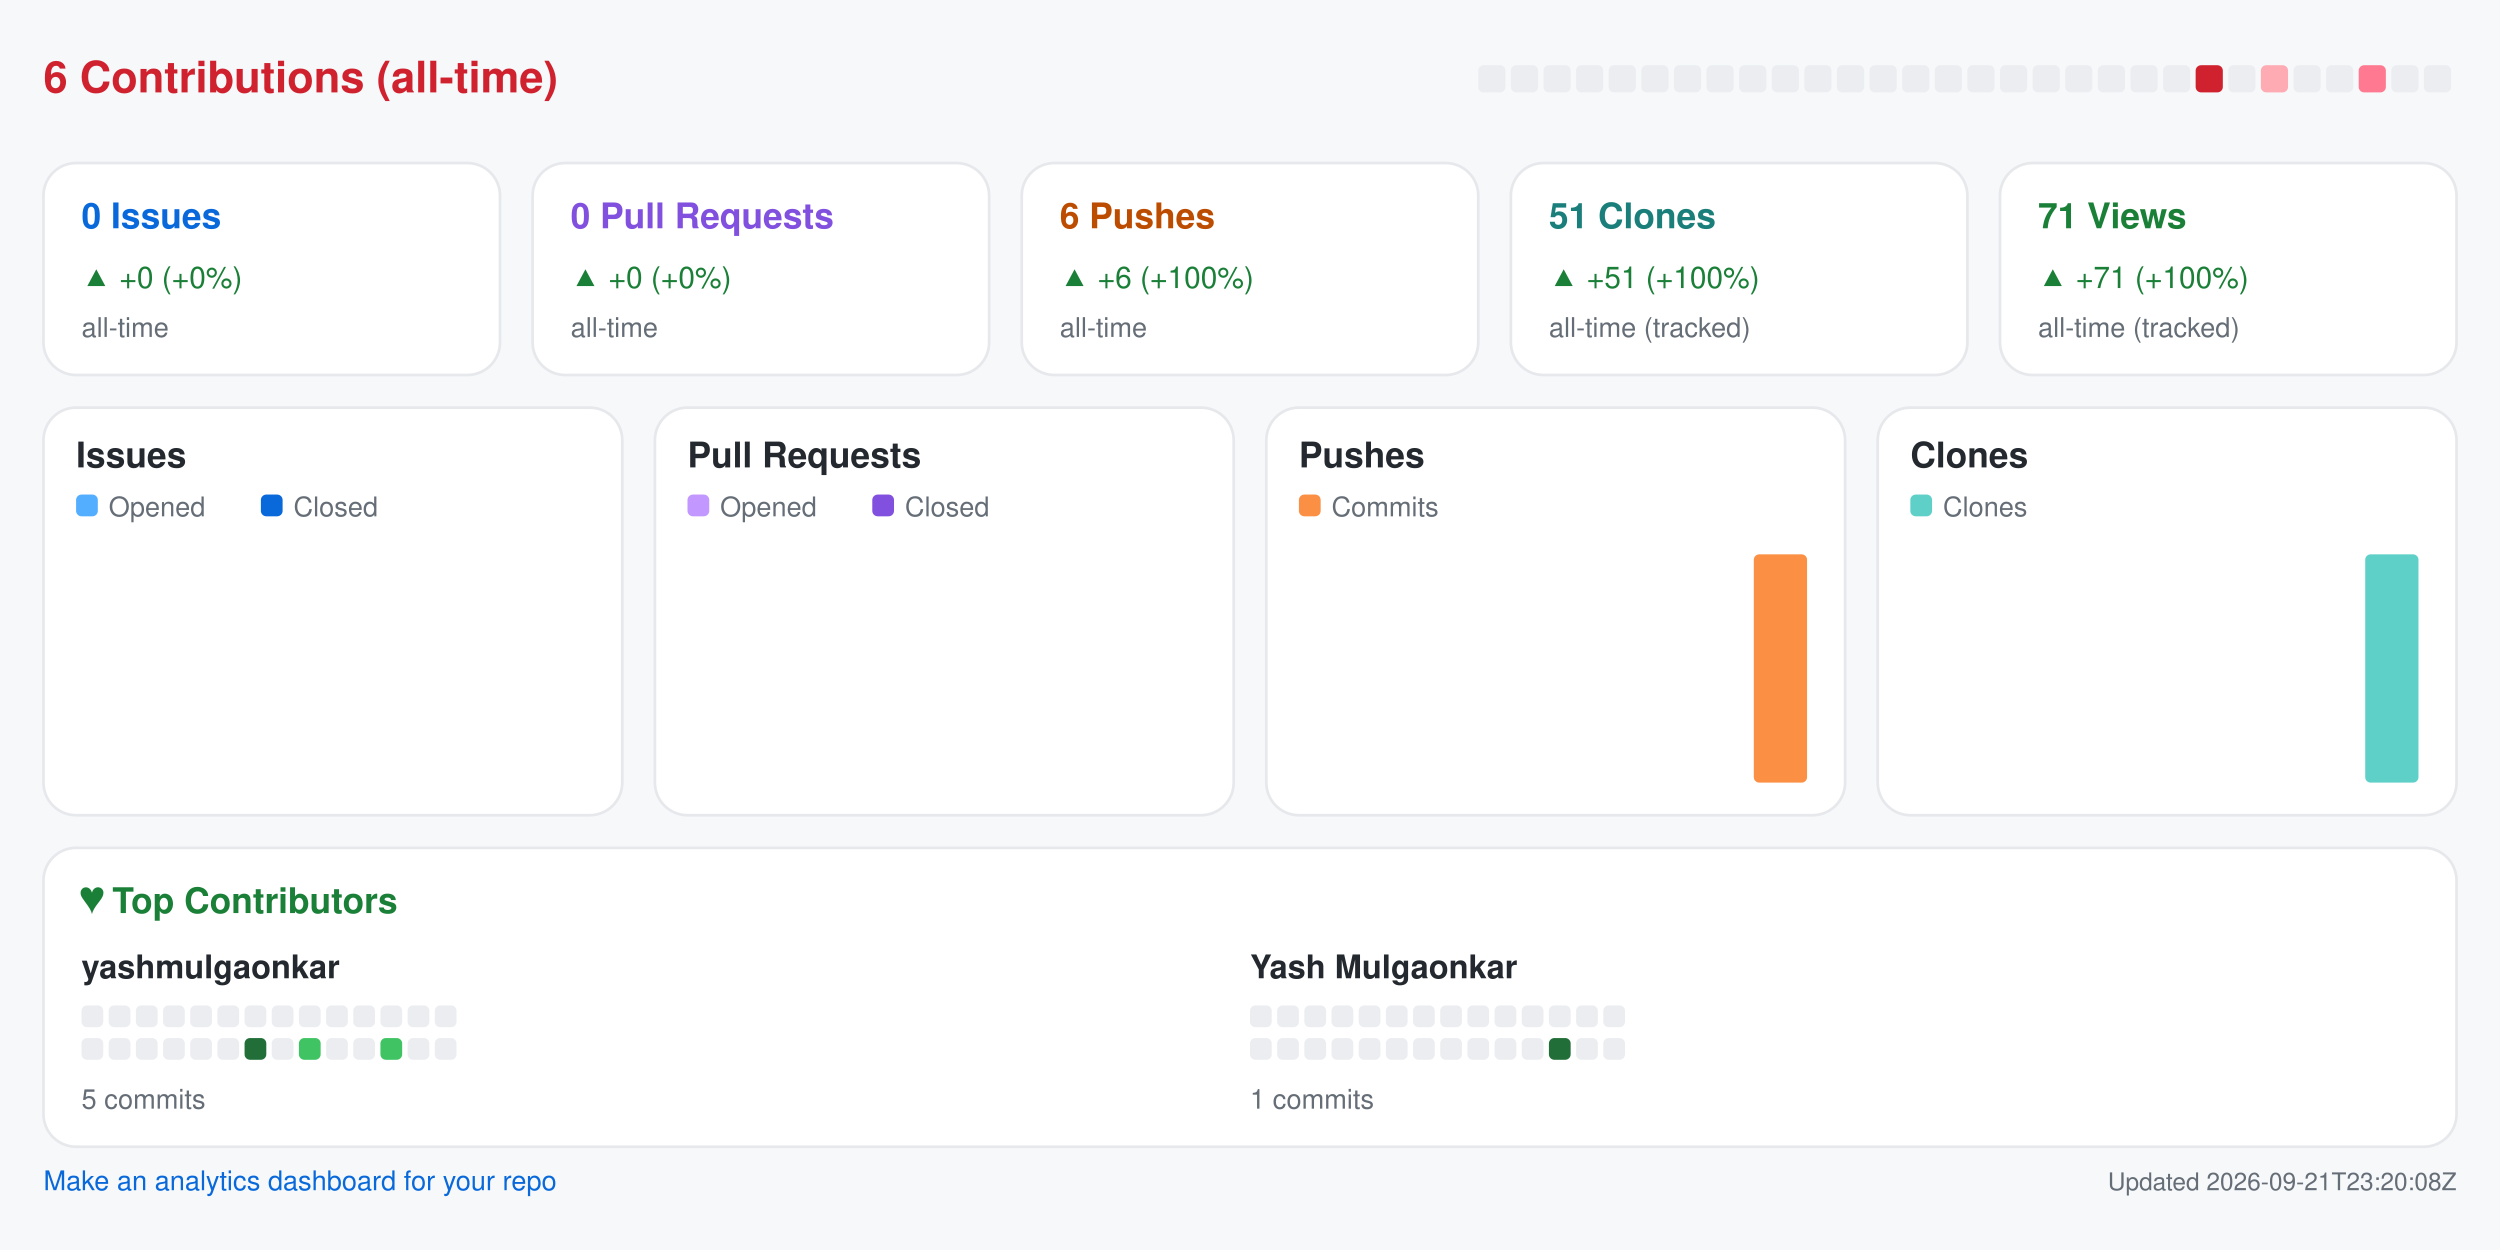
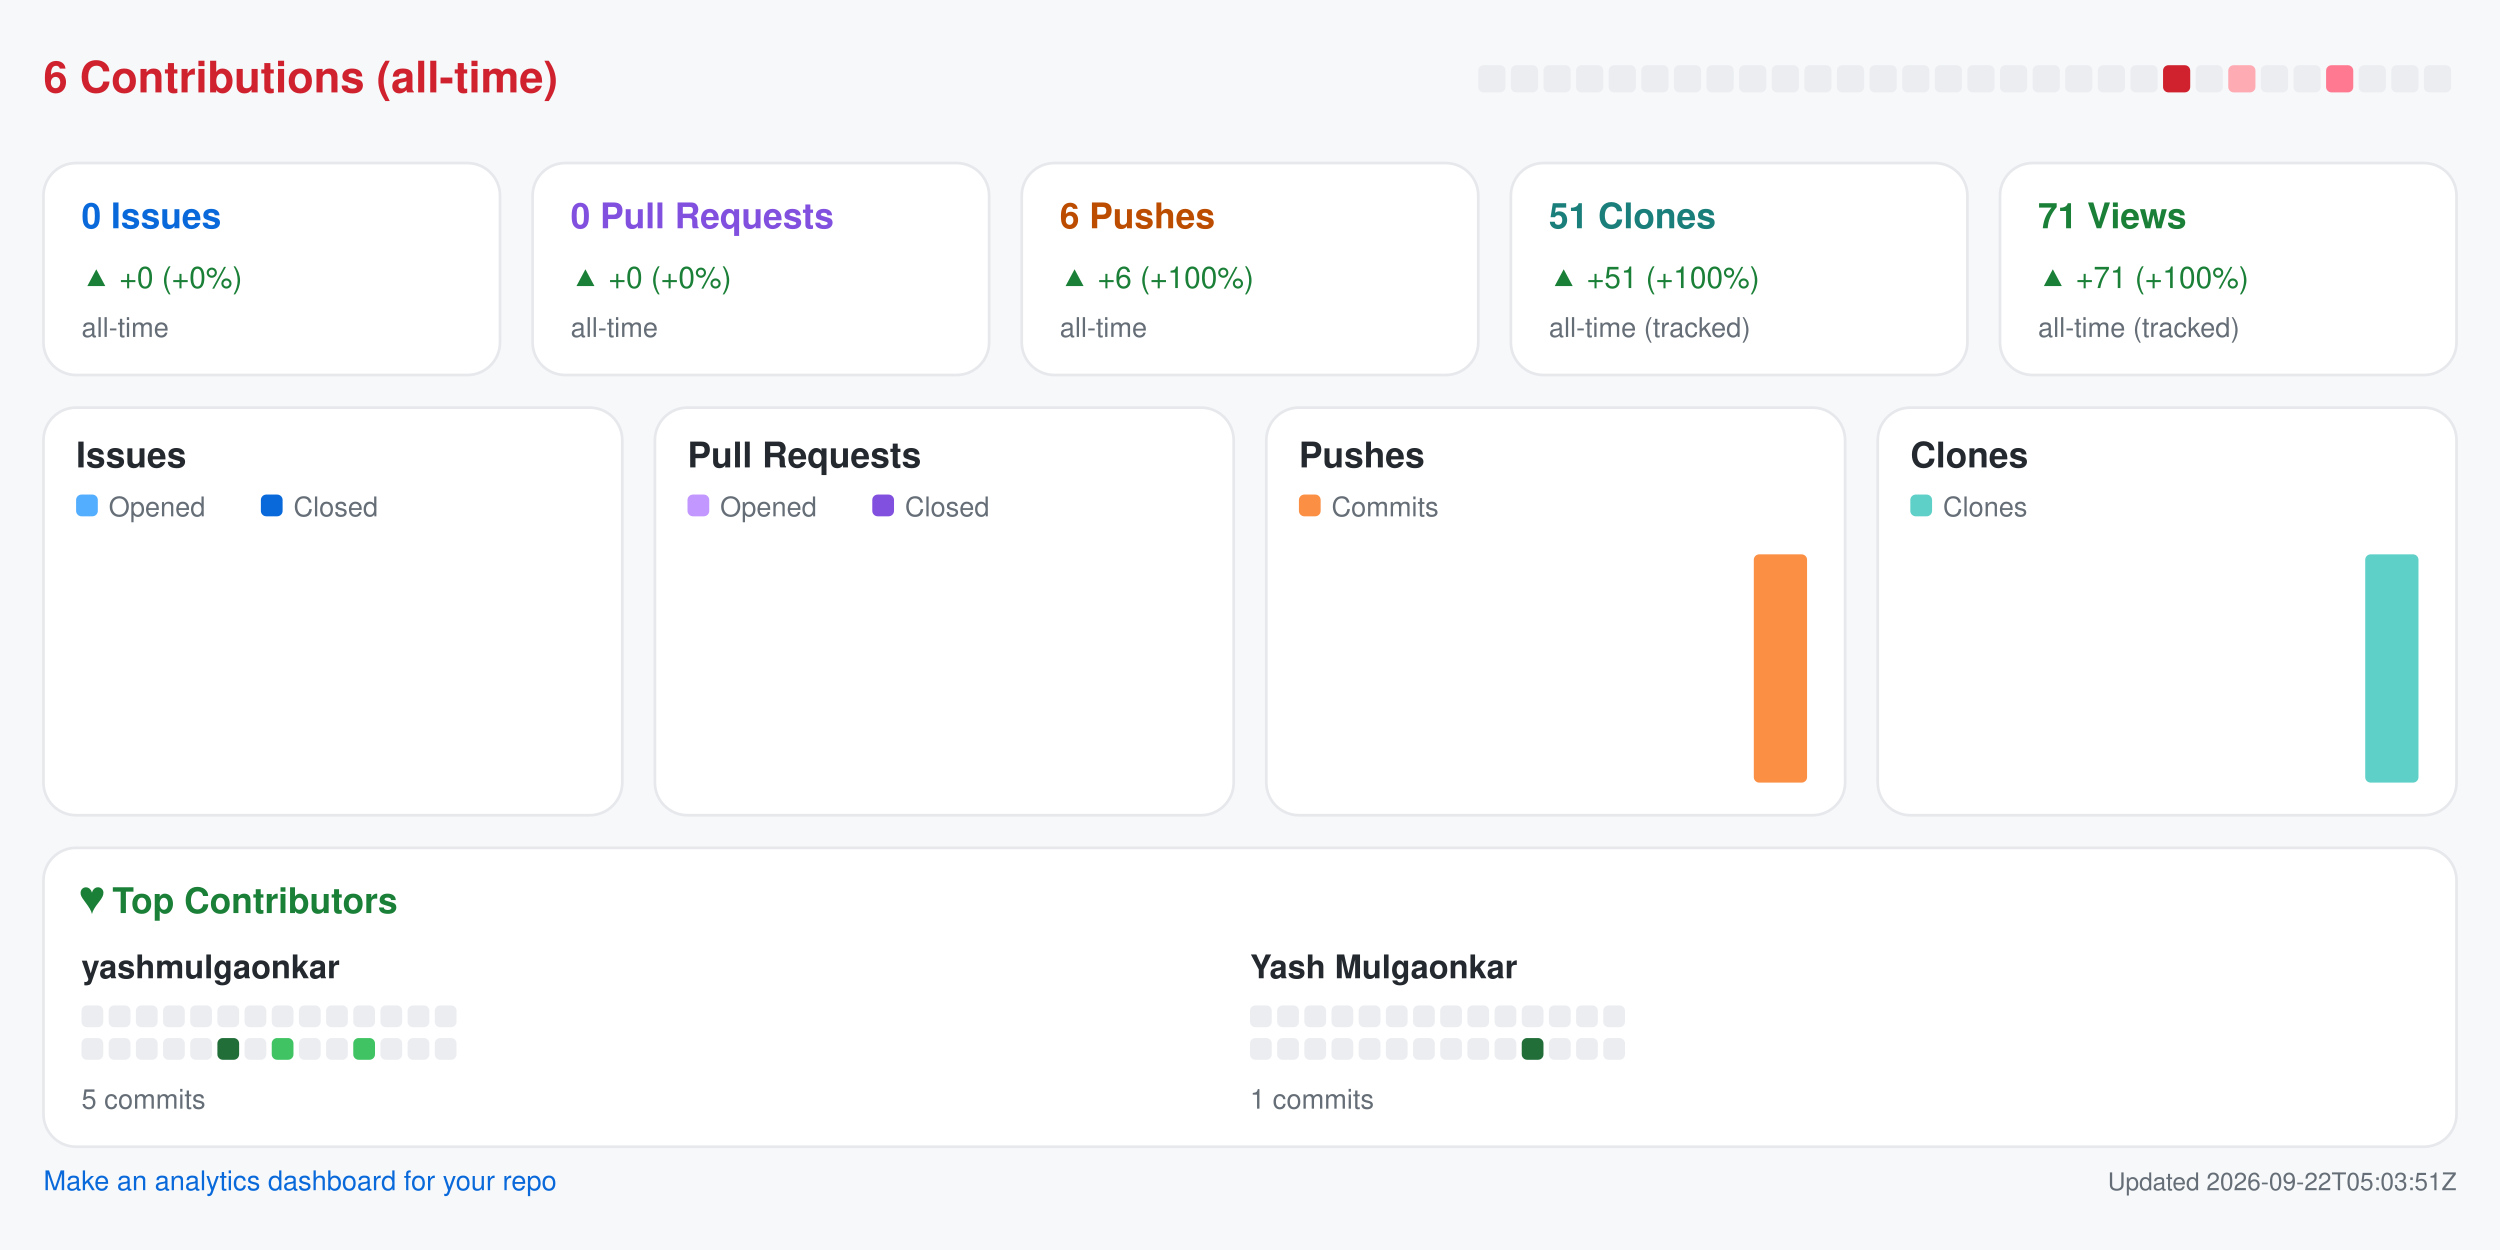
<svg xmlns="http://www.w3.org/2000/svg" width="920" height="460" viewBox="0 0 920 460" role="img" aria-label="Repository analytics for yashmulgaonkar/pi-tools">
  <rect x="0.0" y="0.0" width="920.0" height="460.0" rx="0" fill="#f6f8fa" />
  <text x="16.0" y="34.0" fill="#cf222e" font-size="16" font-family="-apple-system,BlinkMacSystemFont,Segoe UI,Helvetica,Arial,sans-serif" font-weight="600" text-anchor="start">6 Contributions (all-time)</text>
  <rect x="544.0" y="24.0" width="10.0" height="10.0" rx="2" fill="#ebedf0" />
  <rect x="556.0" y="24.0" width="10.0" height="10.0" rx="2" fill="#ebedf0" />
  <rect x="568.0" y="24.0" width="10.0" height="10.0" rx="2" fill="#ebedf0" />
  <rect x="580.0" y="24.0" width="10.0" height="10.0" rx="2" fill="#ebedf0" />
  <rect x="592.0" y="24.0" width="10.0" height="10.0" rx="2" fill="#ebedf0" />
  <rect x="604.0" y="24.0" width="10.0" height="10.0" rx="2" fill="#ebedf0" />
  <rect x="616.0" y="24.0" width="10.0" height="10.0" rx="2" fill="#ebedf0" />
  <rect x="628.0" y="24.0" width="10.0" height="10.0" rx="2" fill="#ebedf0" />
  <rect x="640.0" y="24.0" width="10.0" height="10.0" rx="2" fill="#ebedf0" />
  <rect x="652.0" y="24.0" width="10.0" height="10.0" rx="2" fill="#ebedf0" />
  <rect x="664.0" y="24.0" width="10.0" height="10.0" rx="2" fill="#ebedf0" />
  <rect x="676.0" y="24.0" width="10.0" height="10.0" rx="2" fill="#ebedf0" />
  <rect x="688.0" y="24.0" width="10.0" height="10.0" rx="2" fill="#ebedf0" />
  <rect x="700.0" y="24.0" width="10.0" height="10.0" rx="2" fill="#ebedf0" />
  <rect x="712.0" y="24.0" width="10.0" height="10.0" rx="2" fill="#ebedf0" />
  <rect x="724.0" y="24.0" width="10.0" height="10.0" rx="2" fill="#ebedf0" />
  <rect x="736.0" y="24.0" width="10.0" height="10.0" rx="2" fill="#ebedf0" />
  <rect x="748.0" y="24.0" width="10.0" height="10.0" rx="2" fill="#ebedf0" />
  <rect x="760.0" y="24.0" width="10.0" height="10.0" rx="2" fill="#ebedf0" />
  <rect x="772.0" y="24.0" width="10.0" height="10.0" rx="2" fill="#ebedf0" />
  <rect x="784.0" y="24.0" width="10.0" height="10.0" rx="2" fill="#ebedf0" />
-   <rect x="796.0" y="24.0" width="10.0" height="10.0" rx="2" fill="#ebedf0" />
-   <rect x="808.0" y="24.0" width="10.0" height="10.0" rx="2" fill="#cf222e" />
-   <rect x="820.0" y="24.0" width="10.0" height="10.0" rx="2" fill="#ebedf0" />
-   <rect x="832.0" y="24.0" width="10.0" height="10.0" rx="2" fill="#ffabb3" />
+   <rect x="796.0" y="24.0" width="10.0" height="10.0" rx="2" fill="#cf222e" />
+   <rect x="808.0" y="24.0" width="10.0" height="10.0" rx="2" fill="#ebedf0" />
+   <rect x="820.0" y="24.0" width="10.0" height="10.0" rx="2" fill="#ffabb3" />
+   <rect x="832.0" y="24.0" width="10.0" height="10.0" rx="2" fill="#ebedf0" />
  <rect x="844.0" y="24.0" width="10.0" height="10.0" rx="2" fill="#ebedf0" />
-   <rect x="856.0" y="24.0" width="10.0" height="10.0" rx="2" fill="#ebedf0" />
-   <rect x="868.0" y="24.0" width="10.0" height="10.0" rx="2" fill="#ff7a90" />
+   <rect x="856.0" y="24.0" width="10.0" height="10.0" rx="2" fill="#ff7a90" />
+   <rect x="868.0" y="24.0" width="10.0" height="10.0" rx="2" fill="#ebedf0" />
  <rect x="880.0" y="24.0" width="10.0" height="10.0" rx="2" fill="#ebedf0" />
  <rect x="892.0" y="24.0" width="10.0" height="10.0" rx="2" fill="#ebedf0" />
  <rect x="16.0" y="60.0" width="168.0" height="78.0" rx="12" fill="#ffffff" stroke="#e6e8eb" />
  <text x="30.0" y="84.0" fill="#0969da" font-size="13" font-family="-apple-system,BlinkMacSystemFont,Segoe UI,Helvetica,Arial,sans-serif" font-weight="600" text-anchor="start">0 Issues</text>
  <text x="30.0" y="106.0" fill="#1a7f37" font-size="11" font-family="-apple-system,BlinkMacSystemFont,Segoe UI,Helvetica,Arial,sans-serif" font-weight="400" text-anchor="start">▲ +0 (+0%)</text>
  <text x="30.0" y="124.0" fill="#656d76" font-size="10" font-family="-apple-system,BlinkMacSystemFont,Segoe UI,Helvetica,Arial,sans-serif" font-weight="400" text-anchor="start">all-time</text>
  <rect x="196.0" y="60.0" width="168.0" height="78.0" rx="12" fill="#ffffff" stroke="#e6e8eb" />
  <text x="210.0" y="84.0" fill="#8250df" font-size="13" font-family="-apple-system,BlinkMacSystemFont,Segoe UI,Helvetica,Arial,sans-serif" font-weight="600" text-anchor="start">0 Pull Requests</text>
  <text x="210.0" y="106.0" fill="#1a7f37" font-size="11" font-family="-apple-system,BlinkMacSystemFont,Segoe UI,Helvetica,Arial,sans-serif" font-weight="400" text-anchor="start">▲ +0 (+0%)</text>
  <text x="210.0" y="124.0" fill="#656d76" font-size="10" font-family="-apple-system,BlinkMacSystemFont,Segoe UI,Helvetica,Arial,sans-serif" font-weight="400" text-anchor="start">all-time</text>
  <rect x="376.0" y="60.0" width="168.0" height="78.0" rx="12" fill="#ffffff" stroke="#e6e8eb" />
  <text x="390.0" y="84.0" fill="#bc4c00" font-size="13" font-family="-apple-system,BlinkMacSystemFont,Segoe UI,Helvetica,Arial,sans-serif" font-weight="600" text-anchor="start">6 Pushes</text>
  <text x="390.0" y="106.0" fill="#1a7f37" font-size="11" font-family="-apple-system,BlinkMacSystemFont,Segoe UI,Helvetica,Arial,sans-serif" font-weight="400" text-anchor="start">▲ +6 (+100%)</text>
  <text x="390.0" y="124.0" fill="#656d76" font-size="10" font-family="-apple-system,BlinkMacSystemFont,Segoe UI,Helvetica,Arial,sans-serif" font-weight="400" text-anchor="start">all-time</text>
  <rect x="556.0" y="60.0" width="168.0" height="78.0" rx="12" fill="#ffffff" stroke="#e6e8eb" />
  <text x="570.0" y="84.0" fill="#1a7f7a" font-size="13" font-family="-apple-system,BlinkMacSystemFont,Segoe UI,Helvetica,Arial,sans-serif" font-weight="600" text-anchor="start">51 Clones</text>
  <text x="570.0" y="106.0" fill="#1a7f37" font-size="11" font-family="-apple-system,BlinkMacSystemFont,Segoe UI,Helvetica,Arial,sans-serif" font-weight="400" text-anchor="start">▲ +51 (+100%)</text>
  <text x="570.0" y="124.0" fill="#656d76" font-size="10" font-family="-apple-system,BlinkMacSystemFont,Segoe UI,Helvetica,Arial,sans-serif" font-weight="400" text-anchor="start">all-time (tracked)</text>
  <rect x="736.0" y="60.0" width="168.0" height="78.0" rx="12" fill="#ffffff" stroke="#e6e8eb" />
  <text x="750.0" y="84.0" fill="#1a7f37" font-size="13" font-family="-apple-system,BlinkMacSystemFont,Segoe UI,Helvetica,Arial,sans-serif" font-weight="600" text-anchor="start">71 Views</text>
  <text x="750.0" y="106.0" fill="#1a7f37" font-size="11" font-family="-apple-system,BlinkMacSystemFont,Segoe UI,Helvetica,Arial,sans-serif" font-weight="400" text-anchor="start">▲ +71 (+100%)</text>
  <text x="750.0" y="124.0" fill="#656d76" font-size="10" font-family="-apple-system,BlinkMacSystemFont,Segoe UI,Helvetica,Arial,sans-serif" font-weight="400" text-anchor="start">all-time (tracked)</text>
  <rect x="16.0" y="150.0" width="213.0" height="150.0" rx="12" fill="#ffffff" stroke="#e6e8eb" />
  <text x="28.0" y="172.0" fill="#24292f" font-size="13" font-family="-apple-system,BlinkMacSystemFont,Segoe UI,Helvetica,Arial,sans-serif" font-weight="600" text-anchor="start">Issues</text>
  <rect x="28.0" y="182.0" width="8.0" height="8.0" rx="2" fill="#54aeff" />
  <text x="40.0" y="190.0" fill="#656d76" font-size="10" font-family="-apple-system,BlinkMacSystemFont,Segoe UI,Helvetica,Arial,sans-serif" font-weight="400" text-anchor="start">Opened</text>
  <rect x="96.0" y="182.0" width="8.0" height="8.0" rx="2" fill="#0969da" />
  <text x="108.0" y="190.0" fill="#656d76" font-size="10" font-family="-apple-system,BlinkMacSystemFont,Segoe UI,Helvetica,Arial,sans-serif" font-weight="400" text-anchor="start">Closed</text>
  <rect x="30.0" y="288.0" width="8.8" height="0.0" rx="2" fill="#54aeff" />
  <rect x="39.8" y="288.0" width="8.8" height="0.0" rx="2" fill="#0969da" />
  <rect x="53.6" y="288.0" width="8.8" height="0.0" rx="2" fill="#54aeff" />
  <rect x="63.4" y="288.0" width="8.8" height="0.0" rx="2" fill="#0969da" />
  <rect x="77.2" y="288.0" width="8.8" height="0.0" rx="2" fill="#54aeff" />
  <rect x="87.1" y="288.0" width="8.8" height="0.0" rx="2" fill="#0969da" />
  <rect x="100.9" y="288.0" width="8.8" height="0.0" rx="2" fill="#54aeff" />
  <rect x="110.7" y="288.0" width="8.8" height="0.0" rx="2" fill="#0969da" />
  <rect x="124.5" y="288.0" width="8.8" height="0.0" rx="2" fill="#54aeff" />
  <rect x="134.3" y="288.0" width="8.8" height="0.0" rx="2" fill="#0969da" />
  <rect x="148.1" y="288.0" width="8.8" height="0.0" rx="2" fill="#54aeff" />
  <rect x="157.9" y="288.0" width="8.8" height="0.0" rx="2" fill="#0969da" />
  <rect x="171.8" y="288.0" width="8.8" height="0.0" rx="2" fill="#54aeff" />
  <rect x="181.6" y="288.0" width="8.8" height="0.0" rx="2" fill="#0969da" />
  <rect x="195.4" y="288.0" width="8.8" height="0.0" rx="2" fill="#54aeff" />
  <rect x="205.2" y="288.0" width="8.8" height="0.0" rx="2" fill="#0969da" />
  <rect x="241.0" y="150.0" width="213.0" height="150.0" rx="12" fill="#ffffff" stroke="#e6e8eb" />
  <text x="253.0" y="172.0" fill="#24292f" font-size="13" font-family="-apple-system,BlinkMacSystemFont,Segoe UI,Helvetica,Arial,sans-serif" font-weight="600" text-anchor="start">Pull Requests</text>
  <rect x="253.0" y="182.0" width="8.0" height="8.0" rx="2" fill="#c297ff" />
  <text x="265.0" y="190.0" fill="#656d76" font-size="10" font-family="-apple-system,BlinkMacSystemFont,Segoe UI,Helvetica,Arial,sans-serif" font-weight="400" text-anchor="start">Opened</text>
  <rect x="321.0" y="182.0" width="8.0" height="8.0" rx="2" fill="#8250df" />
  <text x="333.0" y="190.0" fill="#656d76" font-size="10" font-family="-apple-system,BlinkMacSystemFont,Segoe UI,Helvetica,Arial,sans-serif" font-weight="400" text-anchor="start">Closed</text>
  <rect x="255.0" y="288.0" width="8.8" height="0.0" rx="2" fill="#c297ff" />
  <rect x="264.8" y="288.0" width="8.8" height="0.0" rx="2" fill="#8250df" />
  <rect x="278.6" y="288.0" width="8.8" height="0.0" rx="2" fill="#c297ff" />
  <rect x="288.4" y="288.0" width="8.8" height="0.0" rx="2" fill="#8250df" />
  <rect x="302.2" y="288.0" width="8.8" height="0.0" rx="2" fill="#c297ff" />
  <rect x="312.1" y="288.0" width="8.8" height="0.0" rx="2" fill="#8250df" />
  <rect x="325.9" y="288.0" width="8.8" height="0.0" rx="2" fill="#c297ff" />
  <rect x="335.7" y="288.0" width="8.8" height="0.0" rx="2" fill="#8250df" />
  <rect x="349.5" y="288.0" width="8.8" height="0.0" rx="2" fill="#c297ff" />
  <rect x="359.3" y="288.0" width="8.8" height="0.0" rx="2" fill="#8250df" />
  <rect x="373.1" y="288.0" width="8.8" height="0.0" rx="2" fill="#c297ff" />
  <rect x="382.9" y="288.0" width="8.8" height="0.0" rx="2" fill="#8250df" />
  <rect x="396.8" y="288.0" width="8.8" height="0.0" rx="2" fill="#c297ff" />
  <rect x="406.6" y="288.0" width="8.8" height="0.0" rx="2" fill="#8250df" />
  <rect x="420.4" y="288.0" width="8.8" height="0.0" rx="2" fill="#c297ff" />
  <rect x="430.2" y="288.0" width="8.8" height="0.0" rx="2" fill="#8250df" />
  <rect x="466.0" y="150.0" width="213.0" height="150.0" rx="12" fill="#ffffff" stroke="#e6e8eb" />
  <text x="478.0" y="172.0" fill="#24292f" font-size="13" font-family="-apple-system,BlinkMacSystemFont,Segoe UI,Helvetica,Arial,sans-serif" font-weight="600" text-anchor="start">Pushes</text>
  <rect x="478.0" y="182.0" width="8.0" height="8.0" rx="2" fill="#fb8f44" />
  <text x="490.0" y="190.0" fill="#656d76" font-size="10" font-family="-apple-system,BlinkMacSystemFont,Segoe UI,Helvetica,Arial,sans-serif" font-weight="400" text-anchor="start">Commits</text>
  <rect x="480.0" y="288.0" width="19.6" height="0.0" rx="2" fill="#fb8f44" />
  <rect x="503.6" y="288.0" width="19.6" height="0.0" rx="2" fill="#fb8f44" />
  <rect x="527.2" y="288.0" width="19.6" height="0.0" rx="2" fill="#fb8f44" />
  <rect x="550.9" y="288.0" width="19.6" height="0.0" rx="2" fill="#fb8f44" />
  <rect x="574.5" y="288.0" width="19.6" height="0.0" rx="2" fill="#fb8f44" />
  <rect x="598.1" y="288.0" width="19.6" height="0.0" rx="2" fill="#fb8f44" />
  <rect x="621.8" y="288.0" width="19.6" height="0.0" rx="2" fill="#fb8f44" />
  <rect x="645.4" y="204.0" width="19.6" height="84.0" rx="2" fill="#fb8f44" />
  <rect x="691.0" y="150.0" width="213.0" height="150.0" rx="12" fill="#ffffff" stroke="#e6e8eb" />
  <text x="703.0" y="172.0" fill="#24292f" font-size="13" font-family="-apple-system,BlinkMacSystemFont,Segoe UI,Helvetica,Arial,sans-serif" font-weight="600" text-anchor="start">Clones</text>
  <rect x="703.0" y="182.0" width="8.0" height="8.0" rx="2" fill="#5fd0c8" />
  <text x="715.0" y="190.0" fill="#656d76" font-size="10" font-family="-apple-system,BlinkMacSystemFont,Segoe UI,Helvetica,Arial,sans-serif" font-weight="400" text-anchor="start">Clones</text>
  <rect x="705.0" y="288.0" width="19.6" height="0.0" rx="2" fill="#5fd0c8" />
  <rect x="728.6" y="288.0" width="19.6" height="0.0" rx="2" fill="#5fd0c8" />
  <rect x="752.2" y="288.0" width="19.6" height="0.0" rx="2" fill="#5fd0c8" />
  <rect x="775.9" y="288.0" width="19.6" height="0.0" rx="2" fill="#5fd0c8" />
  <rect x="799.5" y="288.0" width="19.6" height="0.0" rx="2" fill="#5fd0c8" />
  <rect x="823.1" y="288.0" width="19.6" height="0.0" rx="2" fill="#5fd0c8" />
  <rect x="846.8" y="288.0" width="19.6" height="0.0" rx="2" fill="#5fd0c8" />
  <rect x="870.4" y="204.0" width="19.6" height="84.0" rx="2" fill="#5fd0c8" />
  <rect x="16.0" y="312.0" width="888.0" height="110.0" rx="12" fill="#ffffff" stroke="#e6e8eb" />
  <text x="30.0" y="336.0" fill="#1a7f37" font-size="13" font-family="-apple-system,BlinkMacSystemFont,Segoe UI,Helvetica,Arial,sans-serif" font-weight="600" text-anchor="start">♥  Top Contributors</text>
  <text x="30.0" y="360.0" fill="#24292f" font-size="12" font-family="-apple-system,BlinkMacSystemFont,Segoe UI,Helvetica,Arial,sans-serif" font-weight="600" text-anchor="start">yashmulgaonkar</text>
  <rect x="30.0" y="370.0" width="8.0" height="8.0" rx="2" fill="#ebedf0" />
  <rect x="40.0" y="370.0" width="8.0" height="8.0" rx="2" fill="#ebedf0" />
  <rect x="50.0" y="370.0" width="8.0" height="8.0" rx="2" fill="#ebedf0" />
  <rect x="60.0" y="370.0" width="8.0" height="8.0" rx="2" fill="#ebedf0" />
  <rect x="70.0" y="370.0" width="8.0" height="8.0" rx="2" fill="#ebedf0" />
  <rect x="80.0" y="370.0" width="8.0" height="8.0" rx="2" fill="#ebedf0" />
  <rect x="90.0" y="370.0" width="8.0" height="8.0" rx="2" fill="#ebedf0" />
  <rect x="100.0" y="370.0" width="8.0" height="8.0" rx="2" fill="#ebedf0" />
  <rect x="110.0" y="370.0" width="8.0" height="8.0" rx="2" fill="#ebedf0" />
  <rect x="120.0" y="370.0" width="8.0" height="8.0" rx="2" fill="#ebedf0" />
  <rect x="130.0" y="370.0" width="8.0" height="8.0" rx="2" fill="#ebedf0" />
  <rect x="140.0" y="370.0" width="8.0" height="8.0" rx="2" fill="#ebedf0" />
  <rect x="150.0" y="370.0" width="8.0" height="8.0" rx="2" fill="#ebedf0" />
  <rect x="160.0" y="370.0" width="8.0" height="8.0" rx="2" fill="#ebedf0" />
  <rect x="30.0" y="382.0" width="8.0" height="8.0" rx="2" fill="#ebedf0" />
  <rect x="40.0" y="382.0" width="8.0" height="8.0" rx="2" fill="#ebedf0" />
  <rect x="50.0" y="382.0" width="8.0" height="8.0" rx="2" fill="#ebedf0" />
  <rect x="60.0" y="382.0" width="8.0" height="8.0" rx="2" fill="#ebedf0" />
  <rect x="70.0" y="382.0" width="8.0" height="8.0" rx="2" fill="#ebedf0" />
-   <rect x="80.0" y="382.0" width="8.0" height="8.0" rx="2" fill="#ebedf0" />
-   <rect x="90.0" y="382.0" width="8.0" height="8.0" rx="2" fill="#216e39" />
-   <rect x="100.0" y="382.0" width="8.0" height="8.0" rx="2" fill="#ebedf0" />
-   <rect x="110.0" y="382.0" width="8.0" height="8.0" rx="2" fill="#40c463" />
+   <rect x="80.0" y="382.0" width="8.0" height="8.0" rx="2" fill="#216e39" />
+   <rect x="90.0" y="382.0" width="8.0" height="8.0" rx="2" fill="#ebedf0" />
+   <rect x="100.0" y="382.0" width="8.0" height="8.0" rx="2" fill="#40c463" />
+   <rect x="110.0" y="382.0" width="8.0" height="8.0" rx="2" fill="#ebedf0" />
  <rect x="120.0" y="382.0" width="8.0" height="8.0" rx="2" fill="#ebedf0" />
-   <rect x="130.0" y="382.0" width="8.0" height="8.0" rx="2" fill="#ebedf0" />
-   <rect x="140.0" y="382.0" width="8.0" height="8.0" rx="2" fill="#40c463" />
+   <rect x="130.0" y="382.0" width="8.0" height="8.0" rx="2" fill="#40c463" />
+   <rect x="140.0" y="382.0" width="8.0" height="8.0" rx="2" fill="#ebedf0" />
  <rect x="150.0" y="382.0" width="8.0" height="8.0" rx="2" fill="#ebedf0" />
  <rect x="160.0" y="382.0" width="8.0" height="8.0" rx="2" fill="#ebedf0" />
  <text x="30.0" y="408.0" fill="#656d76" font-size="10" font-family="-apple-system,BlinkMacSystemFont,Segoe UI,Helvetica,Arial,sans-serif" font-weight="400" text-anchor="start">5 commits</text>
  <text x="460.0" y="360.0" fill="#24292f" font-size="12" font-family="-apple-system,BlinkMacSystemFont,Segoe UI,Helvetica,Arial,sans-serif" font-weight="600" text-anchor="start">Yash Mulgaonkar</text>
  <rect x="460.0" y="370.0" width="8.0" height="8.0" rx="2" fill="#ebedf0" />
  <rect x="470.0" y="370.0" width="8.0" height="8.0" rx="2" fill="#ebedf0" />
  <rect x="480.0" y="370.0" width="8.0" height="8.0" rx="2" fill="#ebedf0" />
  <rect x="490.0" y="370.0" width="8.0" height="8.0" rx="2" fill="#ebedf0" />
  <rect x="500.0" y="370.0" width="8.0" height="8.0" rx="2" fill="#ebedf0" />
  <rect x="510.0" y="370.0" width="8.0" height="8.0" rx="2" fill="#ebedf0" />
  <rect x="520.0" y="370.0" width="8.0" height="8.0" rx="2" fill="#ebedf0" />
  <rect x="530.0" y="370.0" width="8.0" height="8.0" rx="2" fill="#ebedf0" />
  <rect x="540.0" y="370.0" width="8.0" height="8.0" rx="2" fill="#ebedf0" />
  <rect x="550.0" y="370.0" width="8.0" height="8.0" rx="2" fill="#ebedf0" />
  <rect x="560.0" y="370.0" width="8.0" height="8.0" rx="2" fill="#ebedf0" />
  <rect x="570.0" y="370.0" width="8.0" height="8.0" rx="2" fill="#ebedf0" />
  <rect x="580.0" y="370.0" width="8.0" height="8.0" rx="2" fill="#ebedf0" />
  <rect x="590.0" y="370.0" width="8.0" height="8.0" rx="2" fill="#ebedf0" />
  <rect x="460.0" y="382.0" width="8.0" height="8.0" rx="2" fill="#ebedf0" />
  <rect x="470.0" y="382.0" width="8.0" height="8.0" rx="2" fill="#ebedf0" />
  <rect x="480.0" y="382.0" width="8.0" height="8.0" rx="2" fill="#ebedf0" />
  <rect x="490.0" y="382.0" width="8.0" height="8.0" rx="2" fill="#ebedf0" />
  <rect x="500.0" y="382.0" width="8.0" height="8.0" rx="2" fill="#ebedf0" />
  <rect x="510.0" y="382.0" width="8.0" height="8.0" rx="2" fill="#ebedf0" />
  <rect x="520.0" y="382.0" width="8.0" height="8.0" rx="2" fill="#ebedf0" />
  <rect x="530.0" y="382.0" width="8.0" height="8.0" rx="2" fill="#ebedf0" />
  <rect x="540.0" y="382.0" width="8.0" height="8.0" rx="2" fill="#ebedf0" />
  <rect x="550.0" y="382.0" width="8.0" height="8.0" rx="2" fill="#ebedf0" />
-   <rect x="560.0" y="382.0" width="8.0" height="8.0" rx="2" fill="#ebedf0" />
-   <rect x="570.0" y="382.0" width="8.0" height="8.0" rx="2" fill="#216e39" />
+   <rect x="560.0" y="382.0" width="8.0" height="8.0" rx="2" fill="#216e39" />
+   <rect x="570.0" y="382.0" width="8.0" height="8.0" rx="2" fill="#ebedf0" />
  <rect x="580.0" y="382.0" width="8.0" height="8.0" rx="2" fill="#ebedf0" />
  <rect x="590.0" y="382.0" width="8.0" height="8.0" rx="2" fill="#ebedf0" />
  <text x="460.0" y="408.0" fill="#656d76" font-size="10" font-family="-apple-system,BlinkMacSystemFont,Segoe UI,Helvetica,Arial,sans-serif" font-weight="400" text-anchor="start">1 commits</text>
  <a href="https://github.com/yashmulgaonkar/repo-analytics" target="_blank" rel="noopener noreferrer">
    <text x="16.0" y="438.0" fill="#0969da" font-size="10" font-family="-apple-system,BlinkMacSystemFont,Segoe UI,Helvetica,Arial,sans-serif" font-weight="400" text-anchor="start">Make an analytics dashboard for your repo</text>
  </a>
-   <text x="904.0" y="438.0" fill="#656d76" font-size="9" font-family="-apple-system,BlinkMacSystemFont,Segoe UI,Helvetica,Arial,sans-serif" font-weight="400" text-anchor="end">Updated 2026-09-21T23:20:08Z</text>
+   <text x="904.0" y="438.0" fill="#656d76" font-size="9" font-family="-apple-system,BlinkMacSystemFont,Segoe UI,Helvetica,Arial,sans-serif" font-weight="400" text-anchor="end">Updated 2026-09-22T05:03:51Z</text>
</svg>
